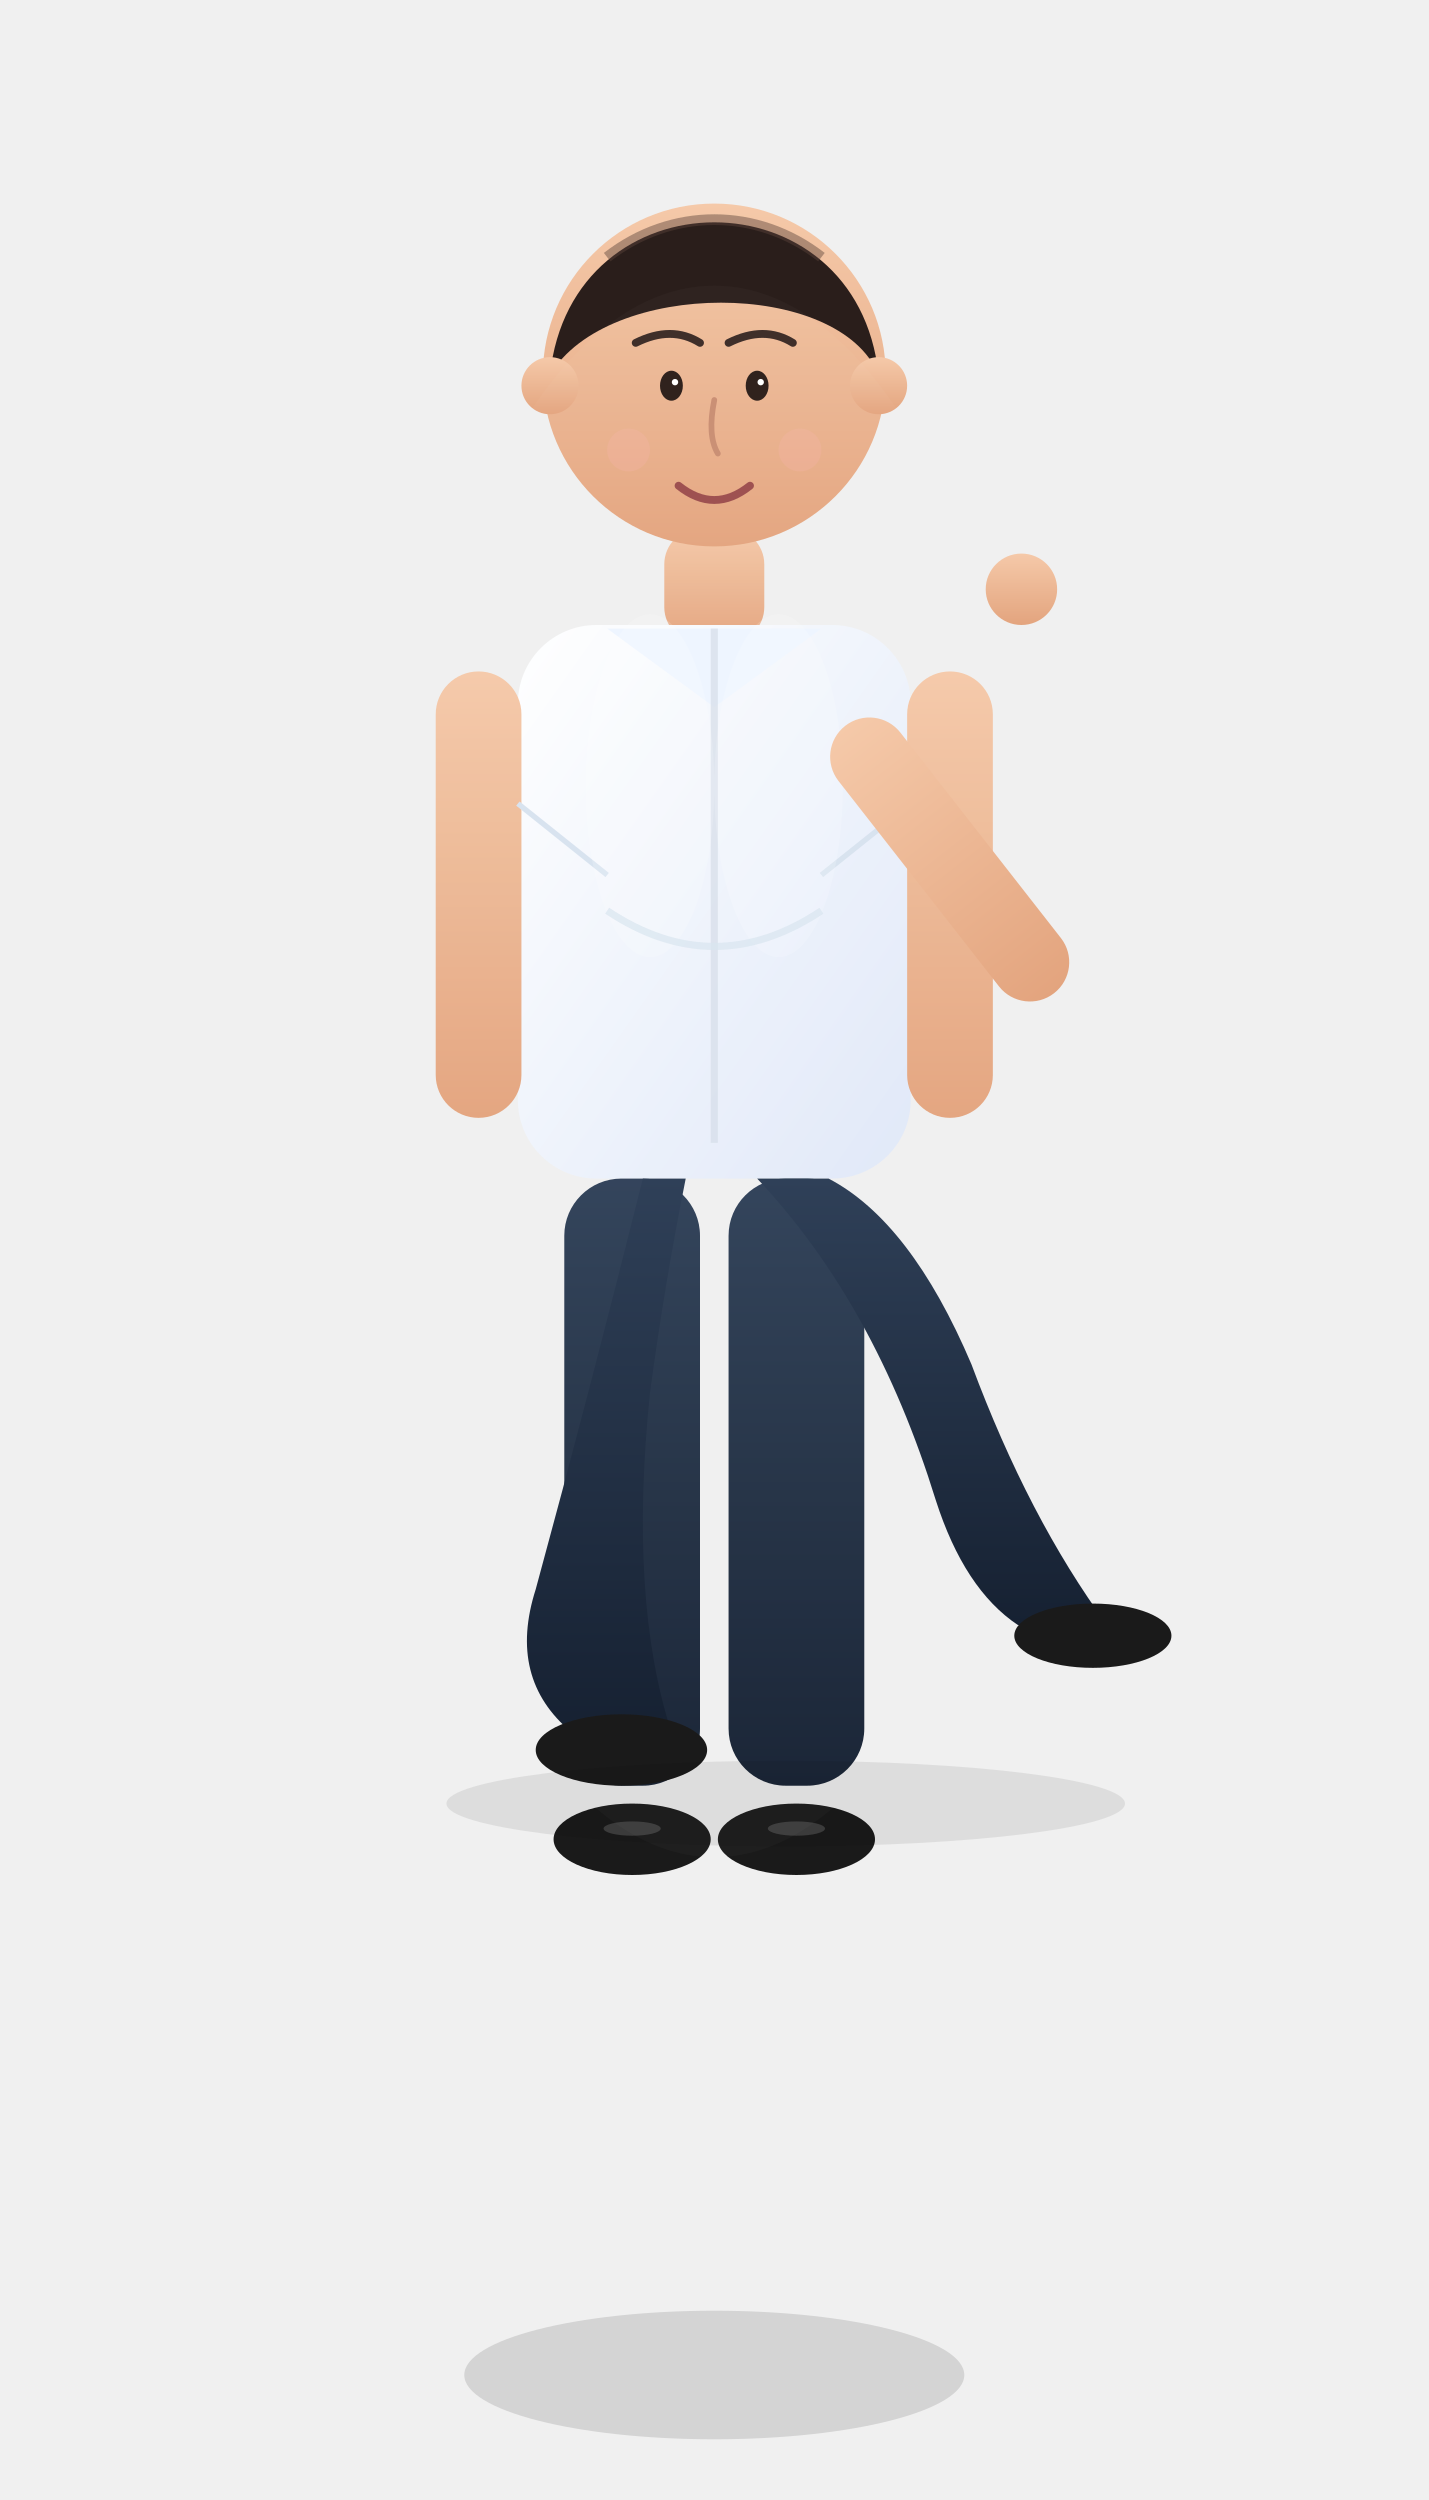
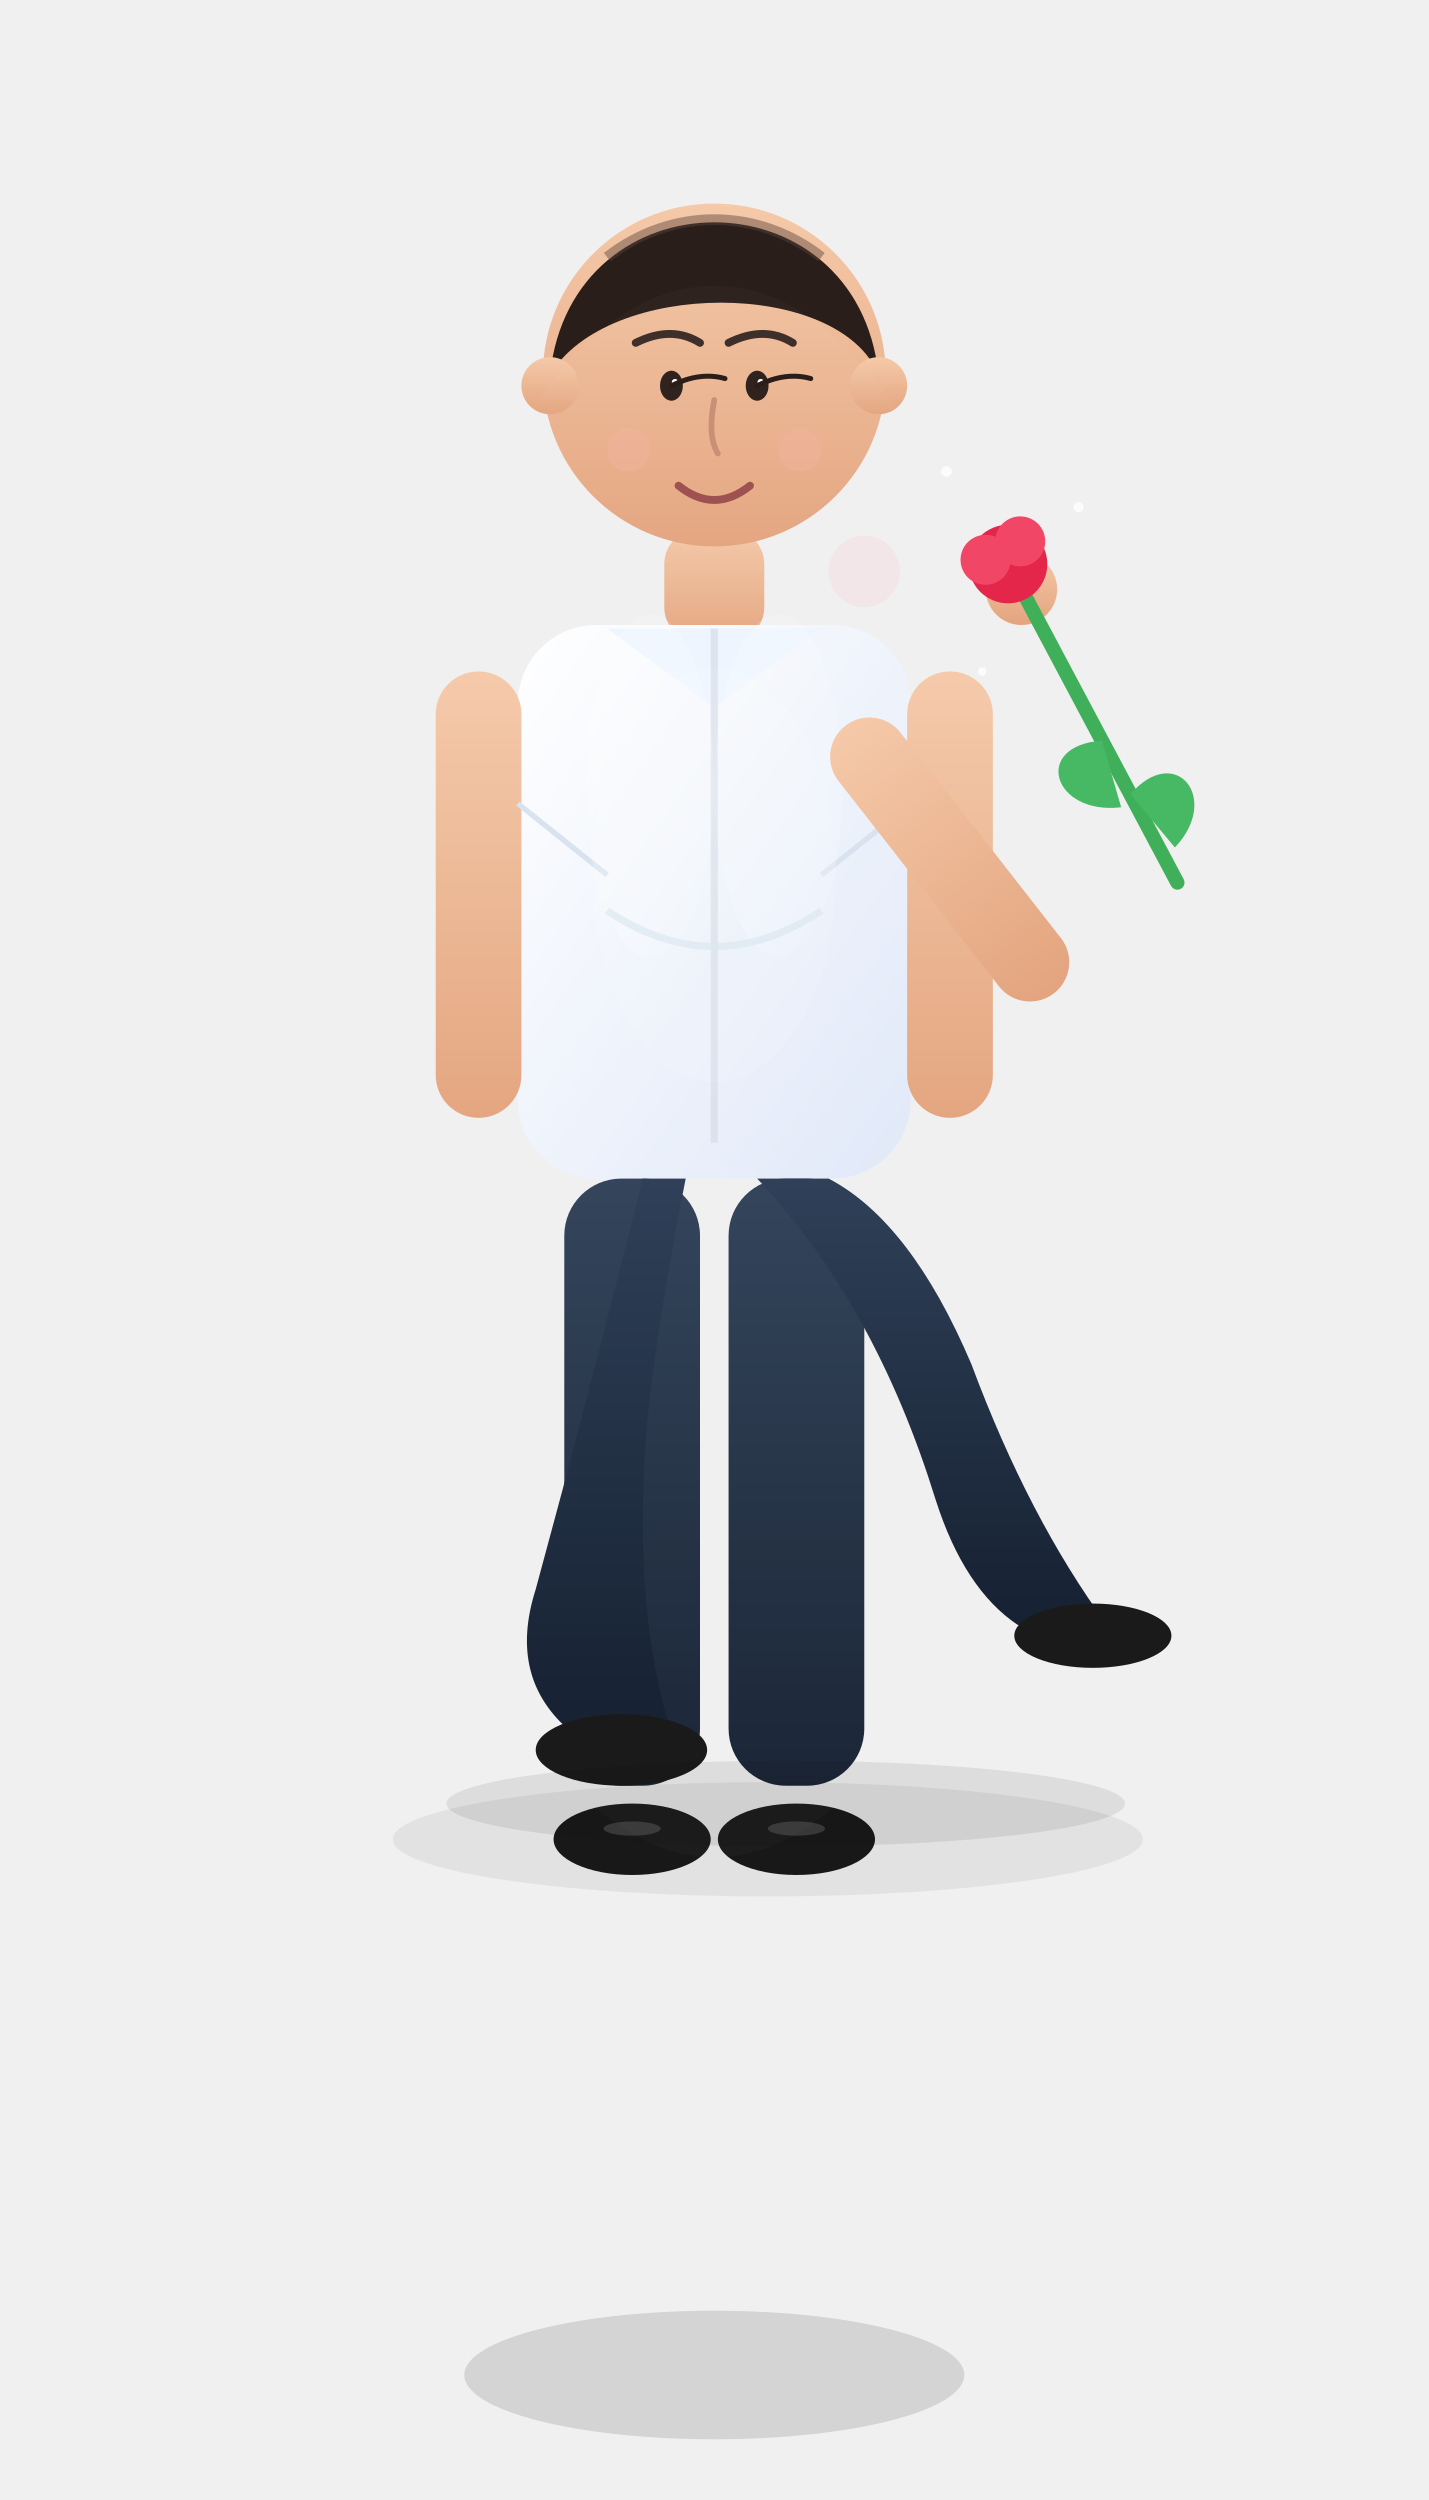
<svg xmlns="http://www.w3.org/2000/svg" viewBox="0 0 400 700">
  <defs>
    <linearGradient id="skin" x1="0%" y1="0%" x2="0%" y2="100%">
      <stop offset="0%" stop-color="#F5C9A9" />
      <stop offset="100%" stop-color="#E3A47E" />
    </linearGradient>
    <linearGradient id="shirt" x1="0%" y1="0%" x2="100%" y2="100%">
      <stop offset="0%" stop-color="#ffffff" />
      <stop offset="100%" stop-color="#dfe8f8" />
    </linearGradient>
    <linearGradient id="pant" x1="0%" y1="0%" x2="0%" y2="100%">
      <stop offset="0%" stop-color="#2F4058" />
      <stop offset="100%" stop-color="#162132" />
    </linearGradient>
  </defs>
  <ellipse cx="200" cy="665" rx="70" ry="18" fill="#000000" opacity=".12" />
  <rect x="186" y="148" width="28" height="32" rx="10" fill="url(#skin)" />
  <circle cx="200" cy="105" r="48" fill="url(#skin)" />
  <path d=" M154 105 C160 48 240 48 246 105 C235 78 170 78 154 105 " fill="#2A1E1B" />
  <circle cx="154" cy="108" r="8" fill="url(#skin)" />
  <circle cx="246" cy="108" r="8" fill="url(#skin)" />
  <rect x="145" y="175" width="110" height="155" rx="22" fill="url(#shirt)" />
  <rect x="122" y="188" width="24" height="125" rx="12" fill="url(#skin)" />
  <rect x="254" y="188" width="24" height="125" rx="12" fill="url(#skin)" />
  <rect x="158" y="330" width="38" height="170" rx="16" fill="url(#pant)" />
  <rect x="204" y="330" width="38" height="170" rx="16" fill="url(#pant)" />
  <ellipse cx="177" cy="515" rx="22" ry="10" fill="#1A1A1A" />
  <ellipse cx="223" cy="515" rx="22" ry="10" fill="#1A1A1A" />
  <path d="M170 72 C188 58 212 58 230 72" fill="none" stroke="#5a4339" stroke-width="3" opacity=".45" />
  <path d="M178 96 Q188 91 196 96" fill="none" stroke="#3a2a25" stroke-width="2.2" stroke-linecap="round" />
  <path d="M204 96 Q214 91 222 96" fill="none" stroke="#3a2a25" stroke-width="2.2" stroke-linecap="round" />
  <ellipse cx="188" cy="108" rx="3.2" ry="4.2" fill="#2b1d18" />
  <ellipse cx="212" cy="108" rx="3.2" ry="4.2" fill="#2b1d18" />
  <circle cx="189" cy="107" r="0.9" fill="#ffffff" />
  <circle cx="213" cy="107" r="0.9" fill="#ffffff" />
  <path d="M200 112 Q198 122 201 127" fill="none" stroke="#c98d72" stroke-width="1.6" stroke-linecap="round" />
  <path d="M190 136 Q200 144 210 136" fill="none" stroke="#9c4d4d" stroke-width="2.2" stroke-linecap="round" />
  <circle cx="176" cy="126" r="6" fill="#ffb3b3" opacity=".20" />
  <circle cx="224" cy="126" r="6" fill="#ffb3b3" opacity=".20" />
  <path d="M170 176 L200 198 L230 176" fill="#eef5ff" />
  <line x1="200" y1="176" x2="200" y2="320" stroke="#d4dce8" stroke-width="2" opacity=".7" />
  <line x1="145" y1="225" x2="170" y2="245" stroke="#d7e2ef" stroke-width="1.5" />
  <line x1="255" y1="225" x2="230" y2="245" stroke="#d7e2ef" stroke-width="1.5" />
  <ellipse cx="182" cy="220" rx="18" ry="48" fill="#ffffff" opacity=".16" />
  <ellipse cx="218" cy="220" rx="18" ry="48" fill="#ffffff" opacity=".16" />
  <ellipse cx="177" cy="512" rx="8" ry="2" fill="#666666" opacity=".5" />
  <ellipse cx="223" cy="512" rx="8" ry="2" fill="#666666" opacity=".5" />
  <ellipse cx="200" cy="300" rx="95" ry="220" fill="#ffffff" opacity=".025" />
  <g id="proposalArm">
    <rect x="228" y="210" width="22" height="95" rx="11" fill="url(#skin)" transform="rotate(-38 228 210)" />
    <circle cx="286" cy="165" r="10" fill="url(#skin)" />
  </g>
  <g id="roseAnchor" transform="translate(286 165) rotate(-25)">

  

</g>
  <path d=" M180 330 Q165 390 150 445 Q142 470 160 485 L188 485 Q176 448 182 390 Q186 360 192 330 Z" fill="url(#pant)" />
  <path d=" M212 330 Q245 365 262 420 Q270 445 285 455 L310 455 Q288 425 272 382 Q255 342 232 330 Z" fill="url(#pant)" />
  <ellipse cx="174" cy="490" rx="24" ry="10" fill="#1a1a1a" />
  <ellipse cx="306" cy="458" rx="22" ry="9" fill="#1a1a1a" />
  <path d=" M170 255 Q200 275 230 255" fill="none" stroke="#d9e5ef" stroke-width="2" opacity=".7" />
  <ellipse cx="220" cy="505" rx="95" ry="12" fill="#000000" opacity=".08" />
+   <g id="proposalBody">
+     <ellipse cx="200" cy="245" rx="34" ry="58" fill="#ffffff" opacity=".08" />
+   </g>
+   <g id="roseHolder" transform="translate(286 165) rotate(-28)">
+     <rect x="-2" y="0" width="4" height="95" rx="2" fill="#3FAF5A" />
+     <path d="         M0 48         C-18 40 -22 60 -4 67         " fill="#47B864" />
+     <path d="         M0 65         C18 58 22 78 4 84         " fill="#47B864" />
+     <circle cx="0" cy="-8" r="11" fill="#E3264A" />
+     <circle cx="-5" cy="-12" r="7" fill="#F24667" />
+     <circle cx="6" cy="-12" r="7" fill="#F24667" />
+   </g>
+   <path d=" M188 108 Q196 104 203 106 " stroke="#2B1D18" stroke-width="1.4" fill="none" stroke-linecap="round" />
+   <path d=" M212 108 Q220 104 227 106 " stroke="#2B1D18" stroke-width="1.4" fill="none" stroke-linecap="round" />
+   <circle cx="242" cy="160" r="10" fill="#FFB6C1" opacity=".18" />
+   <g fill="#FFFFFF" opacity=".8">
+     <circle cx="265" cy="132" r="1.5" />
+     <circle cx="302" cy="142" r="1.4" />
+     <circle cx="275" cy="188" r="1.2" />
+   </g>
+   <ellipse cx="215" cy="515" rx="105" ry="16" fill="#000000" opacity=".06" />
</svg>
